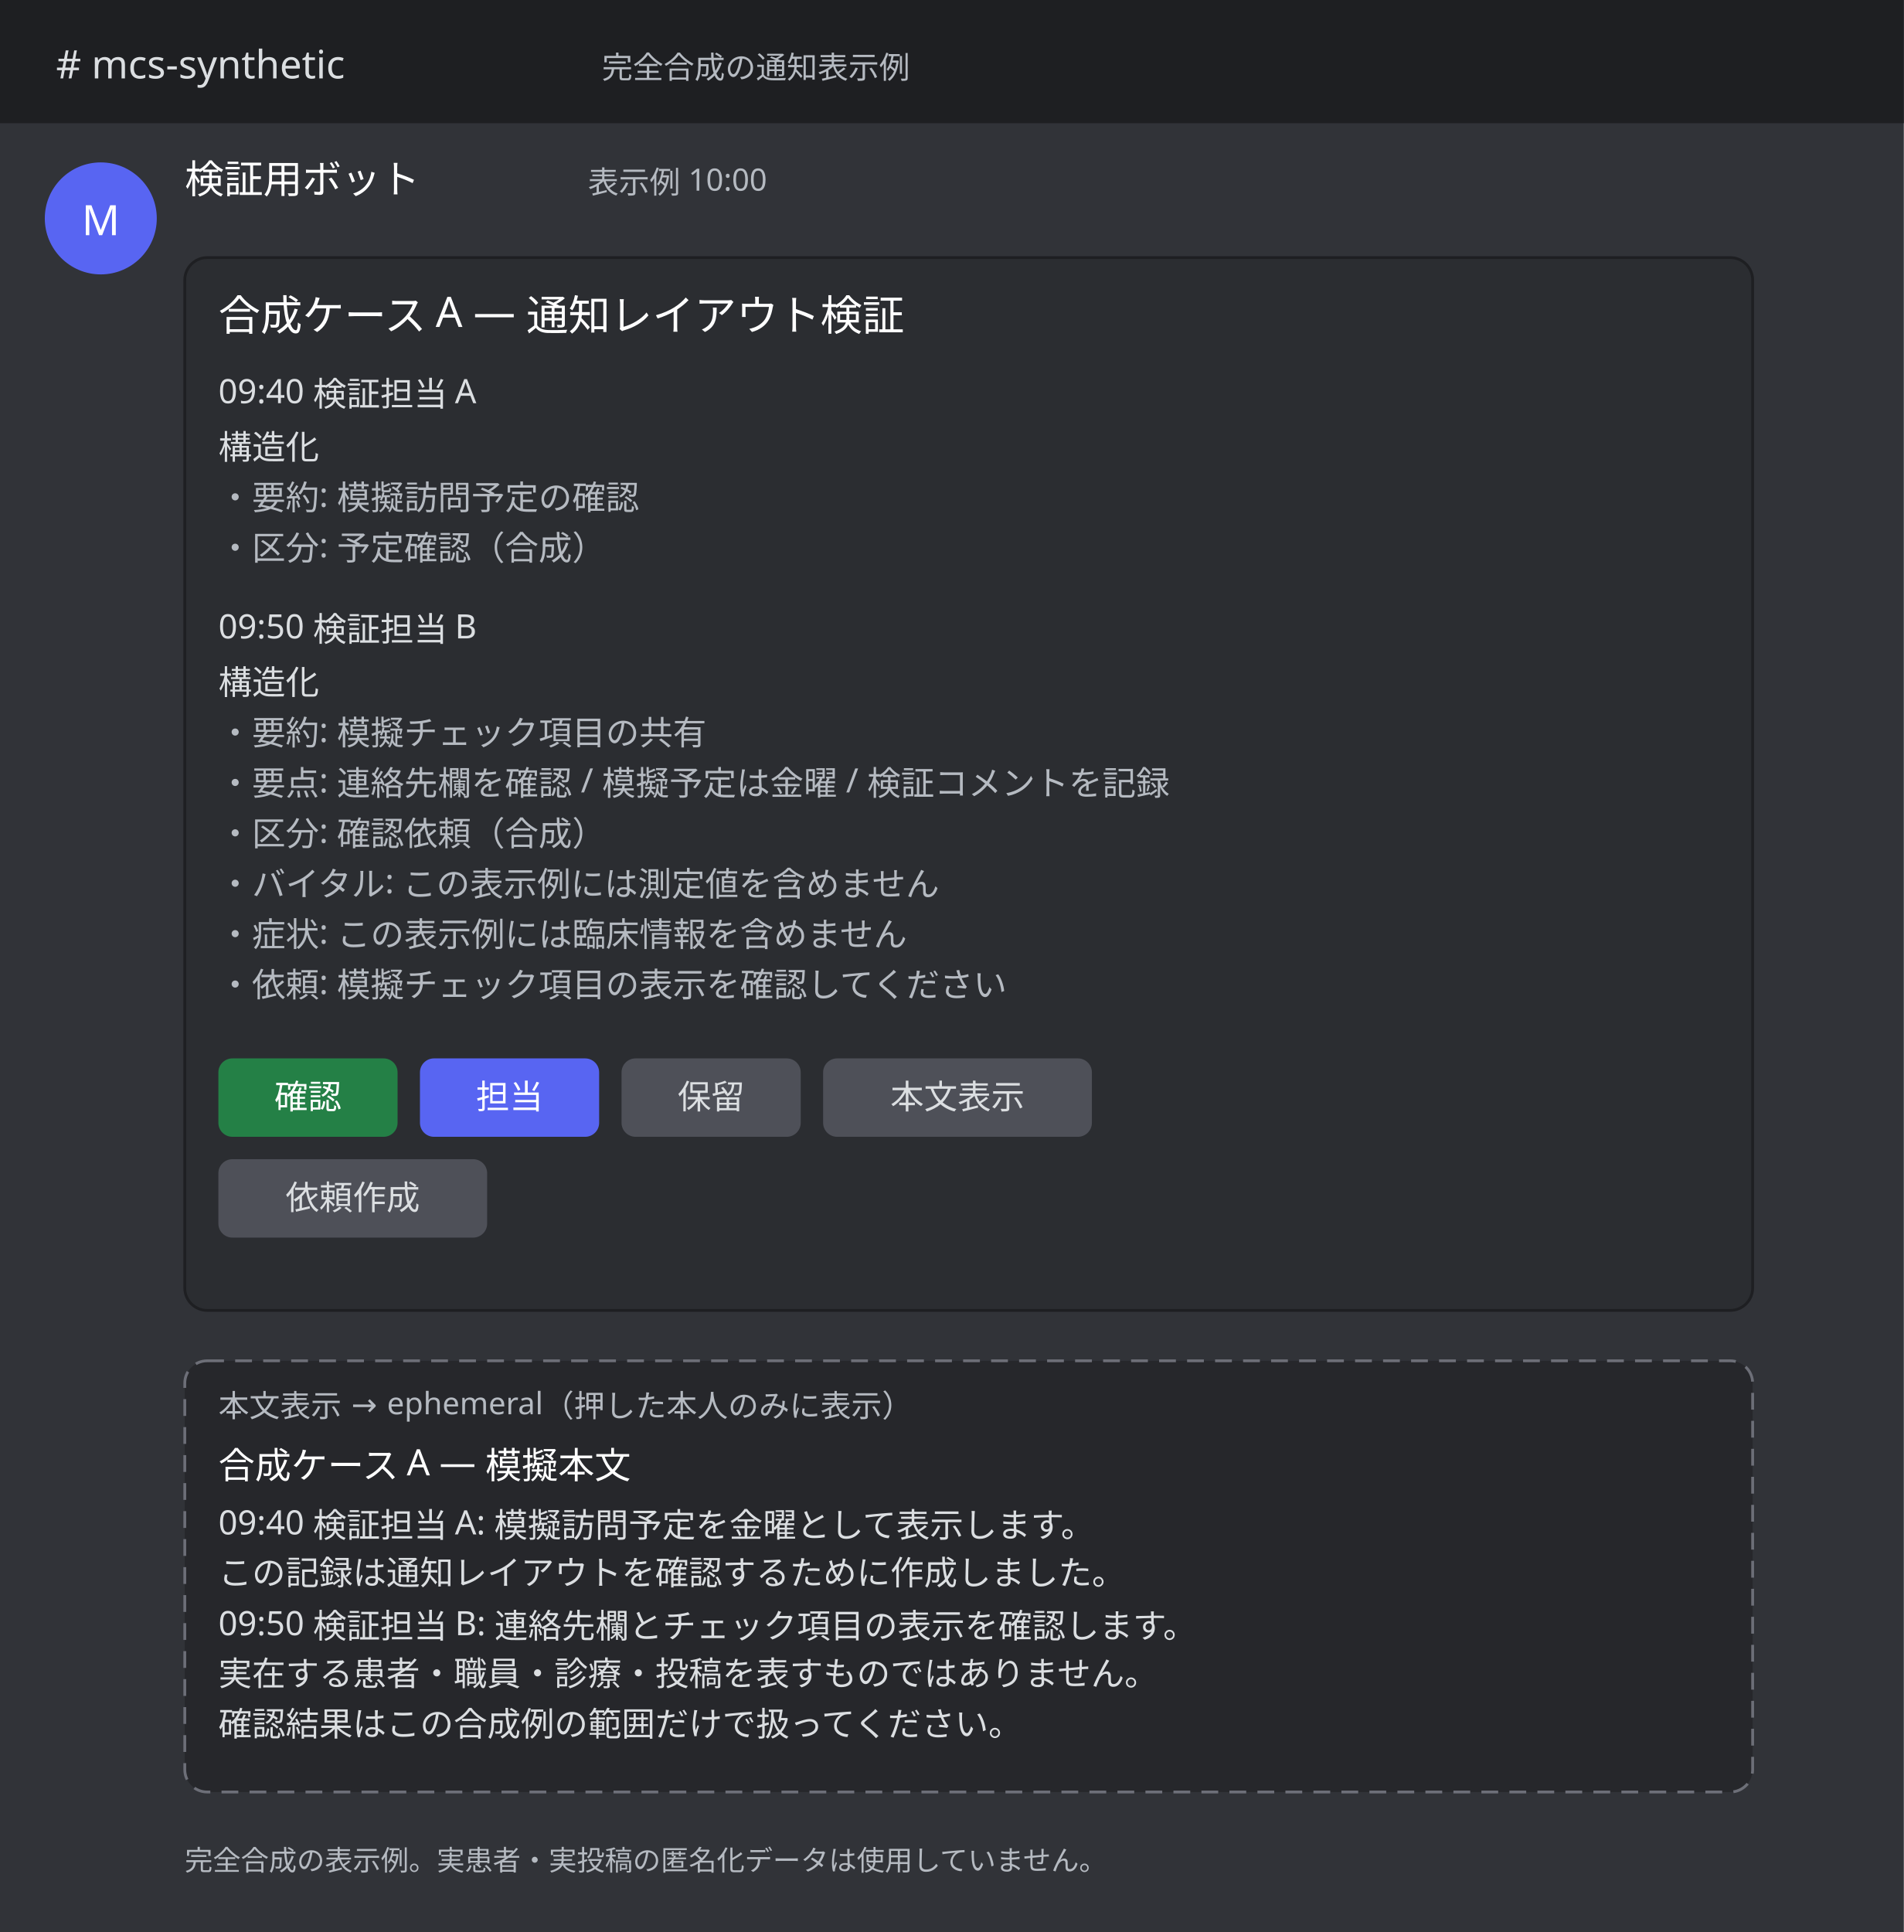
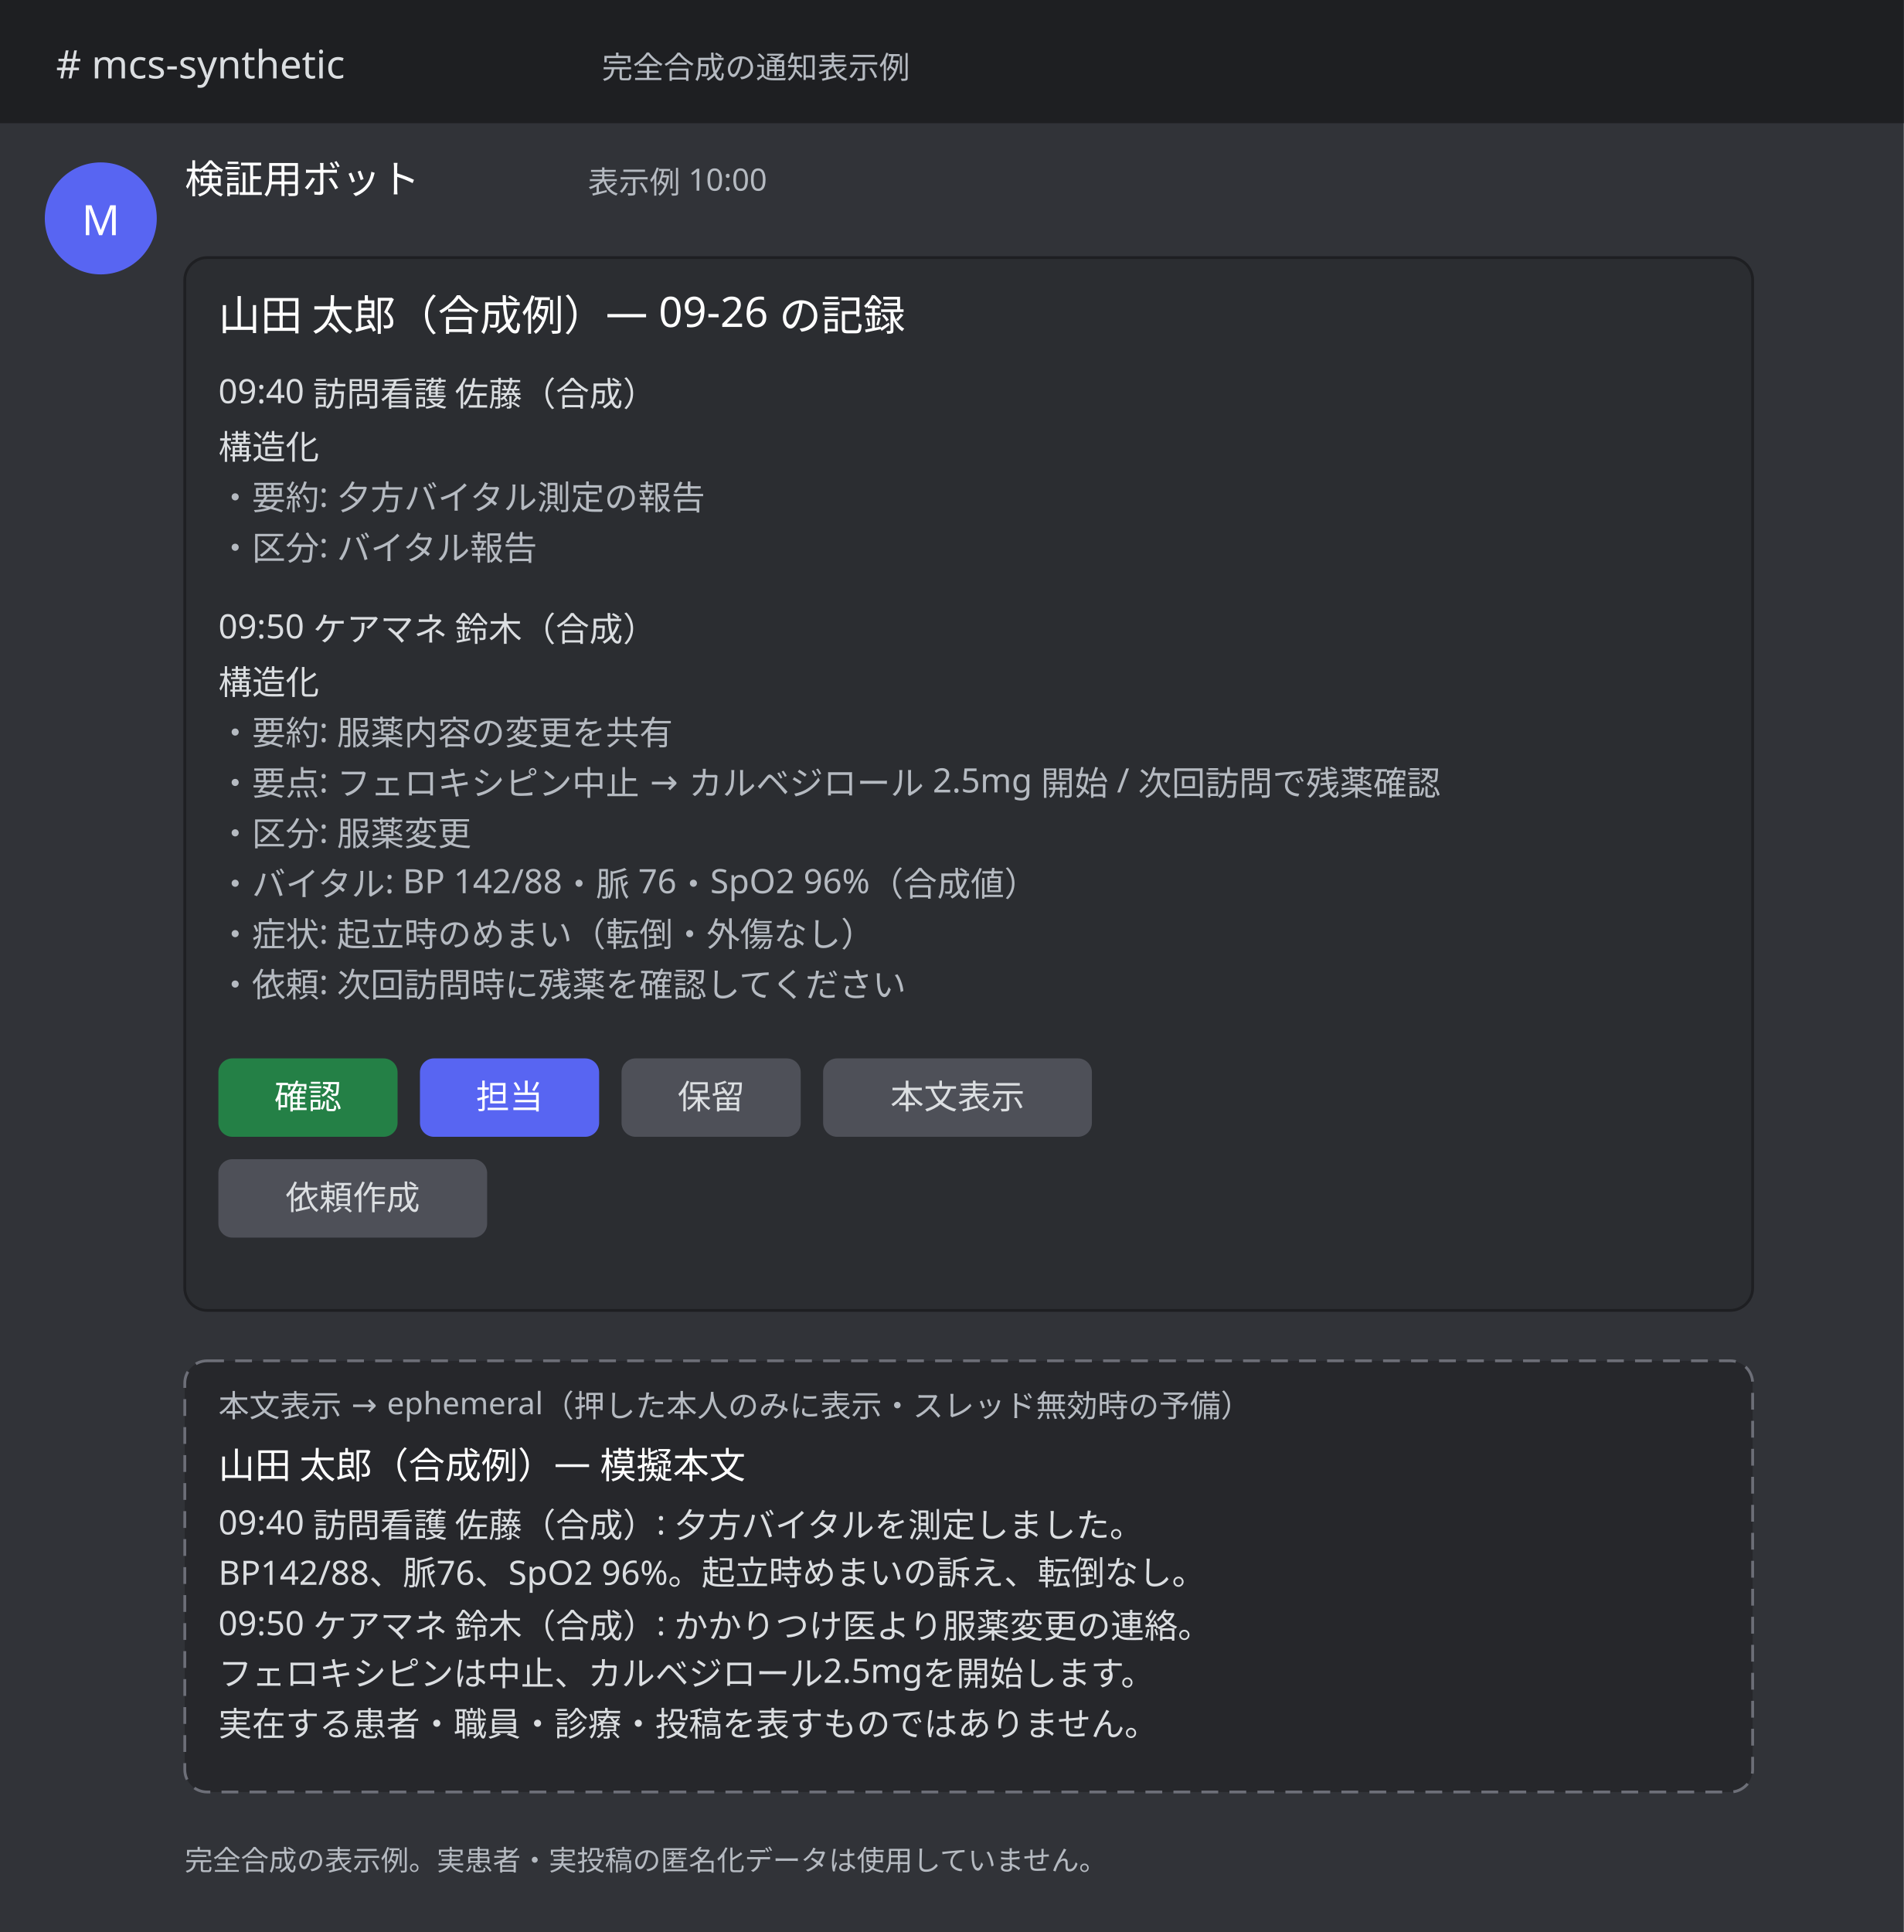
<svg xmlns="http://www.w3.org/2000/svg" width="680" height="690" viewBox="0 0 680 690" font-family="'Hiragino Sans', sans-serif">
  <rect width="680" height="690" fill="#313338" />
  <rect width="680" height="44" fill="#1e1f22" />
  <text x="20" y="28" font-size="14" fill="#dbdee1"># mcs-synthetic</text>
  <text x="215" y="28" font-size="11" fill="#b5bac1">完全合成の通知表示例</text>
  <circle cx="36" cy="78" r="20" fill="#5865f2" />
  <text x="36" y="84" font-size="15" fill="#fff" text-anchor="middle">M</text>
  <text x="66" y="69" font-size="14" fill="#fff">検証用ボット</text>
  <text x="210" y="69" font-size="11" fill="#b5bac1">表示例 10:00</text>
  <rect x="66" y="92" width="560" height="376" rx="8" fill="#2b2d31" stroke="#1e1f22" />
-   <text x="78" y="118" font-size="15" fill="#fff">合成ケース A — 通知レイアウト検証</text>
-   <text x="78" y="144" font-size="12" fill="#dbdee1">09:40 検証担当 A</text>
+   <text x="78" y="118" font-size="15" fill="#fff">山田 太郎（合成例）— 09-26 の記録</text>
+   <text x="78" y="144" font-size="12" fill="#dbdee1">09:40 訪問看護 佐藤（合成）</text>
  <text x="78" y="164" font-size="12" fill="#dbdee1">構造化</text>
-   <text x="78" y="182" font-size="12" fill="#b5bac1">・要約: 模擬訪問予定の確認</text>
-   <text x="78" y="200" font-size="12" fill="#b5bac1">・区分: 予定確認（合成）</text>
-   <text x="78" y="228" font-size="12" fill="#dbdee1">09:50 検証担当 B</text>
+   <text x="78" y="182" font-size="12" fill="#b5bac1">・要約: 夕方バイタル測定の報告</text>
+   <text x="78" y="200" font-size="12" fill="#b5bac1">・区分: バイタル報告</text>
+   <text x="78" y="228" font-size="12" fill="#dbdee1">09:50 ケアマネ 鈴木（合成）</text>
  <text x="78" y="248" font-size="12" fill="#dbdee1">構造化</text>
-   <text x="78" y="266" font-size="12" fill="#b5bac1">・要約: 模擬チェック項目の共有</text>
-   <text x="78" y="284" font-size="12" fill="#b5bac1">・要点: 連絡先欄を確認 / 模擬予定は金曜 / 検証コメントを記録</text>
-   <text x="78" y="302" font-size="12" fill="#b5bac1">・区分: 確認依頼（合成）</text>
-   <text x="78" y="320" font-size="12" fill="#b5bac1">・バイタル: この表示例には測定値を含めません</text>
-   <text x="78" y="338" font-size="12" fill="#b5bac1">・症状: この表示例には臨床情報を含めません</text>
-   <text x="78" y="356" font-size="12" fill="#b5bac1">・依頼: 模擬チェック項目の表示を確認してください</text>
+   <text x="78" y="266" font-size="12" fill="#b5bac1">・要約: 服薬内容の変更を共有</text>
+   <text x="78" y="284" font-size="12" fill="#b5bac1">・要点: フェロキシピン中止 → カルベジロール 2.5mg 開始 / 次回訪問で残薬確認</text>
+   <text x="78" y="302" font-size="12" fill="#b5bac1">・区分: 服薬変更</text>
+   <text x="78" y="320" font-size="12" fill="#b5bac1">・バイタル: BP 142/88・脈 76・SpO2 96%（合成値）</text>
+   <text x="78" y="338" font-size="12" fill="#b5bac1">・症状: 起立時のめまい（転倒・外傷なし）</text>
+   <text x="78" y="356" font-size="12" fill="#b5bac1">・依頼: 次回訪問時に残薬を確認してください</text>
  <rect x="78" y="378" width="64" height="28" rx="5" fill="#248046" />
  <text x="110" y="396" font-size="12" fill="#fff" text-anchor="middle">確認</text>
  <rect x="150" y="378" width="64" height="28" rx="5" fill="#5865f2" />
  <text x="182" y="396" font-size="12" fill="#fff" text-anchor="middle">担当</text>
  <rect x="222" y="378" width="64" height="28" rx="5" fill="#4e5058" />
  <text x="254" y="396" font-size="12" fill="#dbdee1" text-anchor="middle">保留</text>
  <rect x="294" y="378" width="96" height="28" rx="5" fill="#4e5058" />
  <text x="342" y="396" font-size="12" fill="#dbdee1" text-anchor="middle">本文表示</text>
  <rect x="78" y="414" width="96" height="28" rx="5" fill="#4e5058" />
  <text x="126" y="432" font-size="12" fill="#dbdee1" text-anchor="middle">依頼作成</text>
  <rect x="66" y="486" width="560" height="154" rx="8" fill="#26272b" stroke="#6d6f78" stroke-dasharray="6 4" />
-   <text x="78" y="506" font-size="11" fill="#b5bac1">本文表示 → ephemeral（押した本人のみに表示）</text>
-   <text x="78" y="528" font-size="13" fill="#fff">合成ケース A — 模擬本文</text>
-   <text x="78" y="548" font-size="12" fill="#dbdee1">09:40 検証担当 A: 模擬訪問予定を金曜として表示します。</text>
-   <text x="78" y="566" font-size="12" fill="#dbdee1">この記録は通知レイアウトを確認するために作成しました。</text>
-   <text x="78" y="584" font-size="12" fill="#dbdee1">09:50 検証担当 B: 連絡先欄とチェック項目の表示を確認します。</text>
-   <text x="78" y="602" font-size="12" fill="#dbdee1">実在する患者・職員・診療・投稿を表すものではありません。</text>
-   <text x="78" y="620" font-size="12" fill="#dbdee1">確認結果はこの合成例の範囲だけで扱ってください。</text>
+   <text x="78" y="506" font-size="11" fill="#b5bac1">本文表示 → ephemeral（押した本人のみに表示・スレッド無効時の予備）</text>
+   <text x="78" y="528" font-size="13" fill="#fff">山田 太郎（合成例）— 模擬本文</text>
+   <text x="78" y="548" font-size="12" fill="#dbdee1">09:40 訪問看護 佐藤（合成）: 夕方バイタルを測定しました。</text>
+   <text x="78" y="566" font-size="12" fill="#dbdee1">BP142/88、脈76、SpO2 96%。起立時めまいの訴え、転倒なし。</text>
+   <text x="78" y="584" font-size="12" fill="#dbdee1">09:50 ケアマネ 鈴木（合成）: かかりつけ医より服薬変更の連絡。</text>
+   <text x="78" y="602" font-size="12" fill="#dbdee1">フェロキシピンは中止、カルベジロール2.5mgを開始します。</text>
+   <text x="78" y="620" font-size="12" fill="#dbdee1">実在する患者・職員・診療・投稿を表すものではありません。</text>
  <text x="66" y="668" font-size="10" fill="#b5bac1">完全合成の表示例。実患者・実投稿の匿名化データは使用していません。</text>
</svg>
